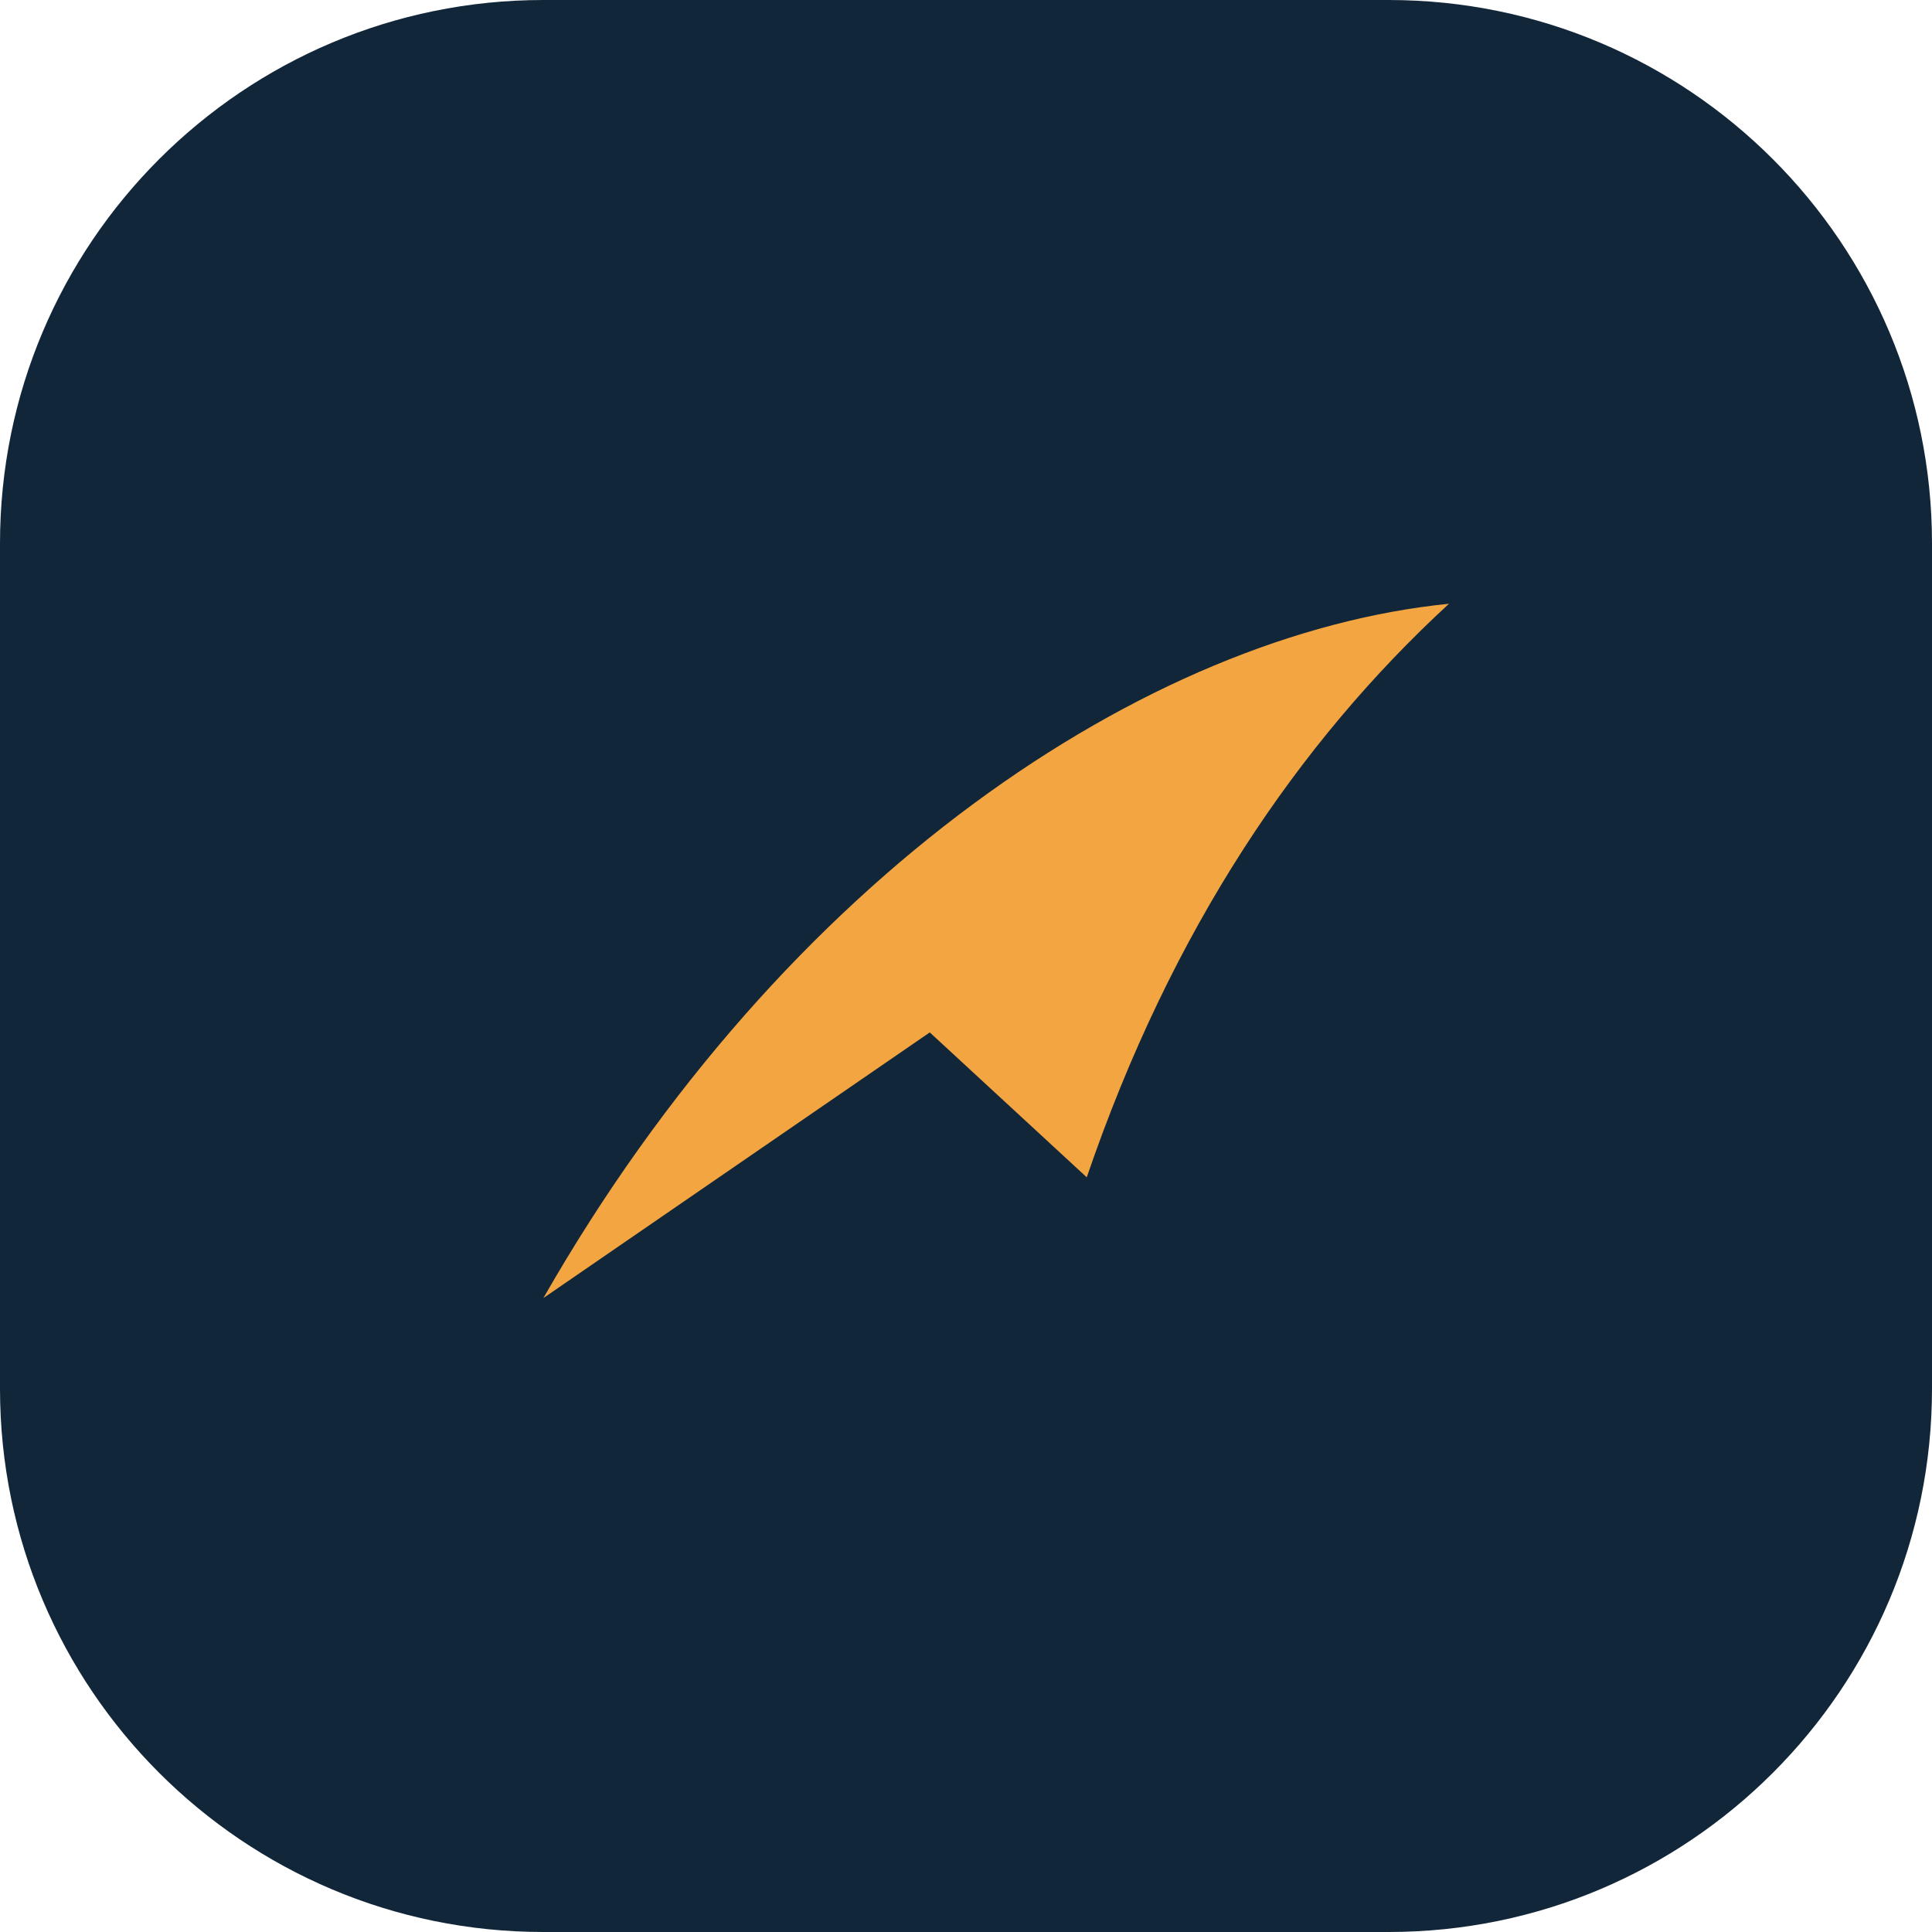
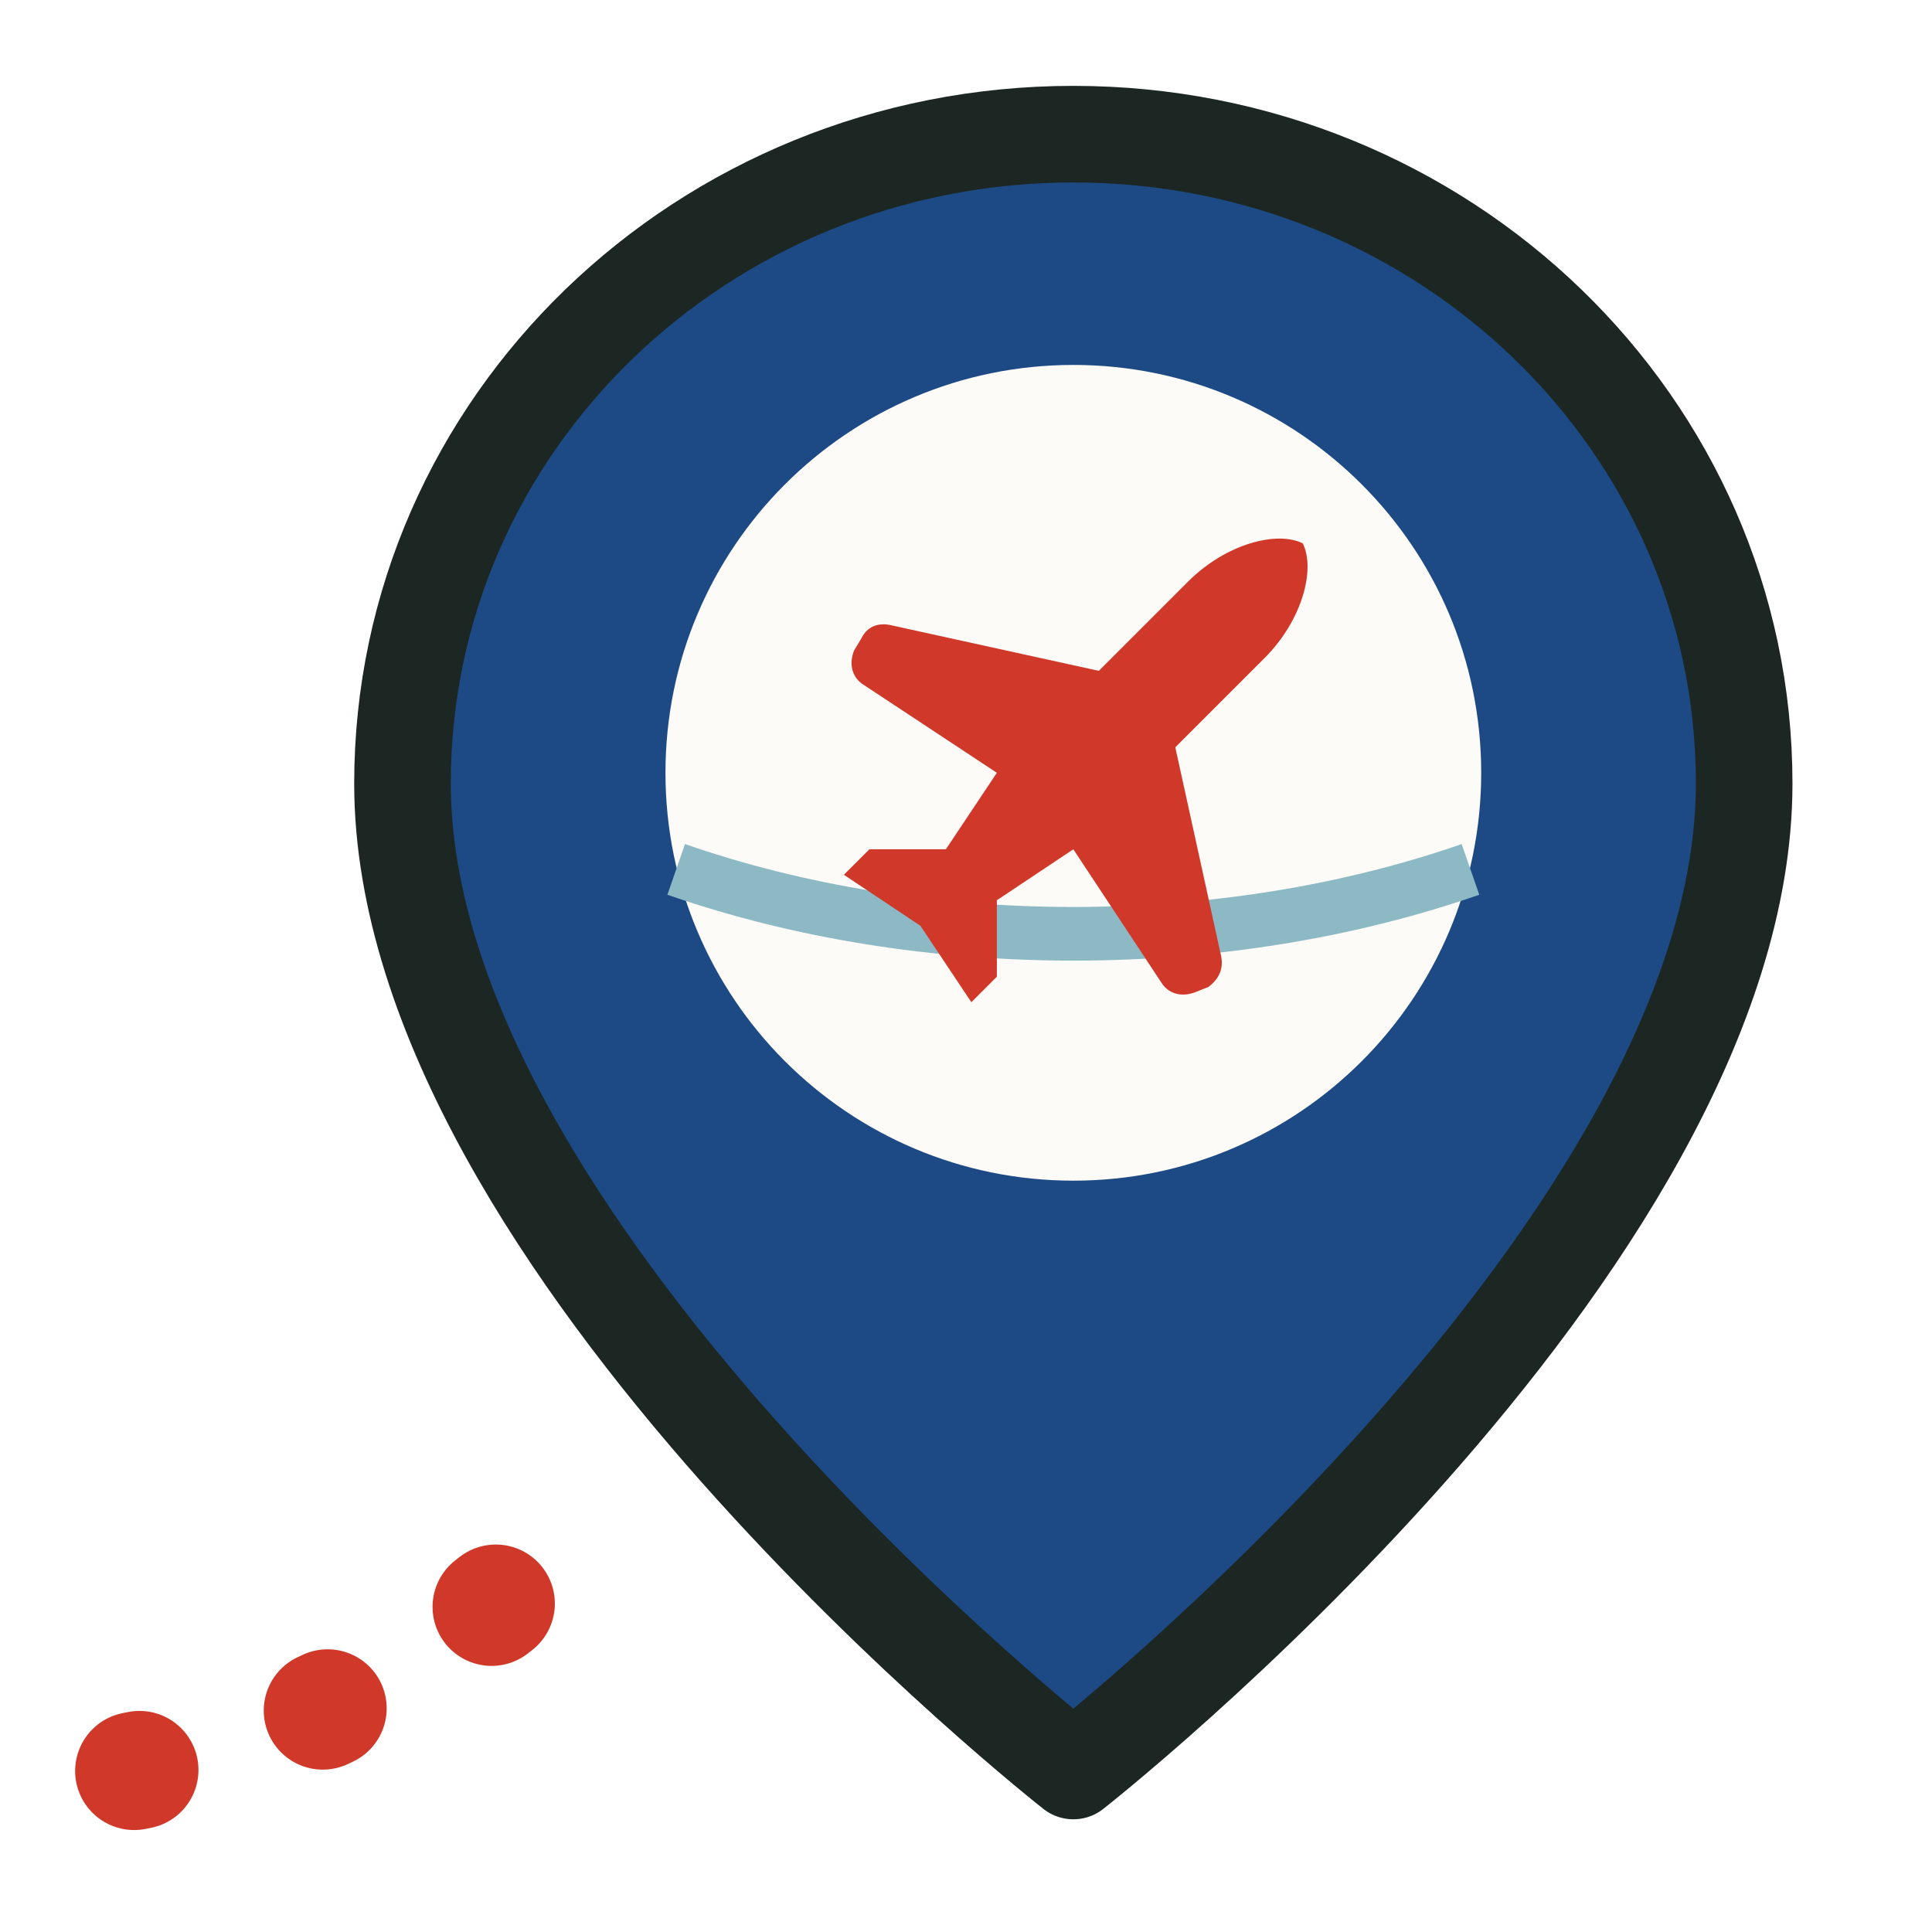
- <svg xmlns="http://www.w3.org/2000/svg" viewBox="0 0 32 32">
-   <rect width="32" height="32" rx="9" fill="#12263a" />
-   <path d="M9 21.5c4-7 10-11 15-11.5-2.5 2.3-4.6 5.4-6 9.5l-2.6-2.4L9 21.5Z" fill="#f2a541" />
+ <svg xmlns="http://www.w3.org/2000/svg" viewBox="0 0 36 36">
+   <path d="M2.5 33c3.2-.6 6-2.2 8.4-4.6" fill="none" stroke="#d0392a" stroke-width="2.2" stroke-linecap="round" stroke-dasharray="0.1 3.6" />
+   <path d="M20 2.5c-6.9 0-12.5 5.4-12.5 12.1 0 8.6 12.5 18.4 12.5 18.4s12.5-9.8 12.5-18.4C32.5 7.9 26.9 2.5 20 2.5Z" fill="#1d4a85" stroke="#1c2723" stroke-width="1.8" stroke-linejoin="round" />
+   <circle cx="20" cy="14.4" r="7.6" fill="#fcfbf7" />
+   <path d="M12.6 16.2c4.6 1.6 10.2 1.6 14.8 0" fill="none" stroke="#8db9c5" />
+   <path transform="translate(14.3 8.7) scale(0.475)" fill="#d0392a" d="M17.8 19.2 16 11l3.5-3.5C21 6 21.5 4 21 3c-1-.5-3 0-4.5 1.5L13 8 4.8 6.2c-.5-.1-.9.1-1.1.5l-.3.5c-.2.5-.1 1 .3 1.3L9 12l-2 3H4l-1 1 3 2 2 3 1-1v-3l3-2 3.5 5.3c.3.4.8.5 1.3.3l.5-.2c.4-.3.6-.7.5-1.2z" />
</svg>
